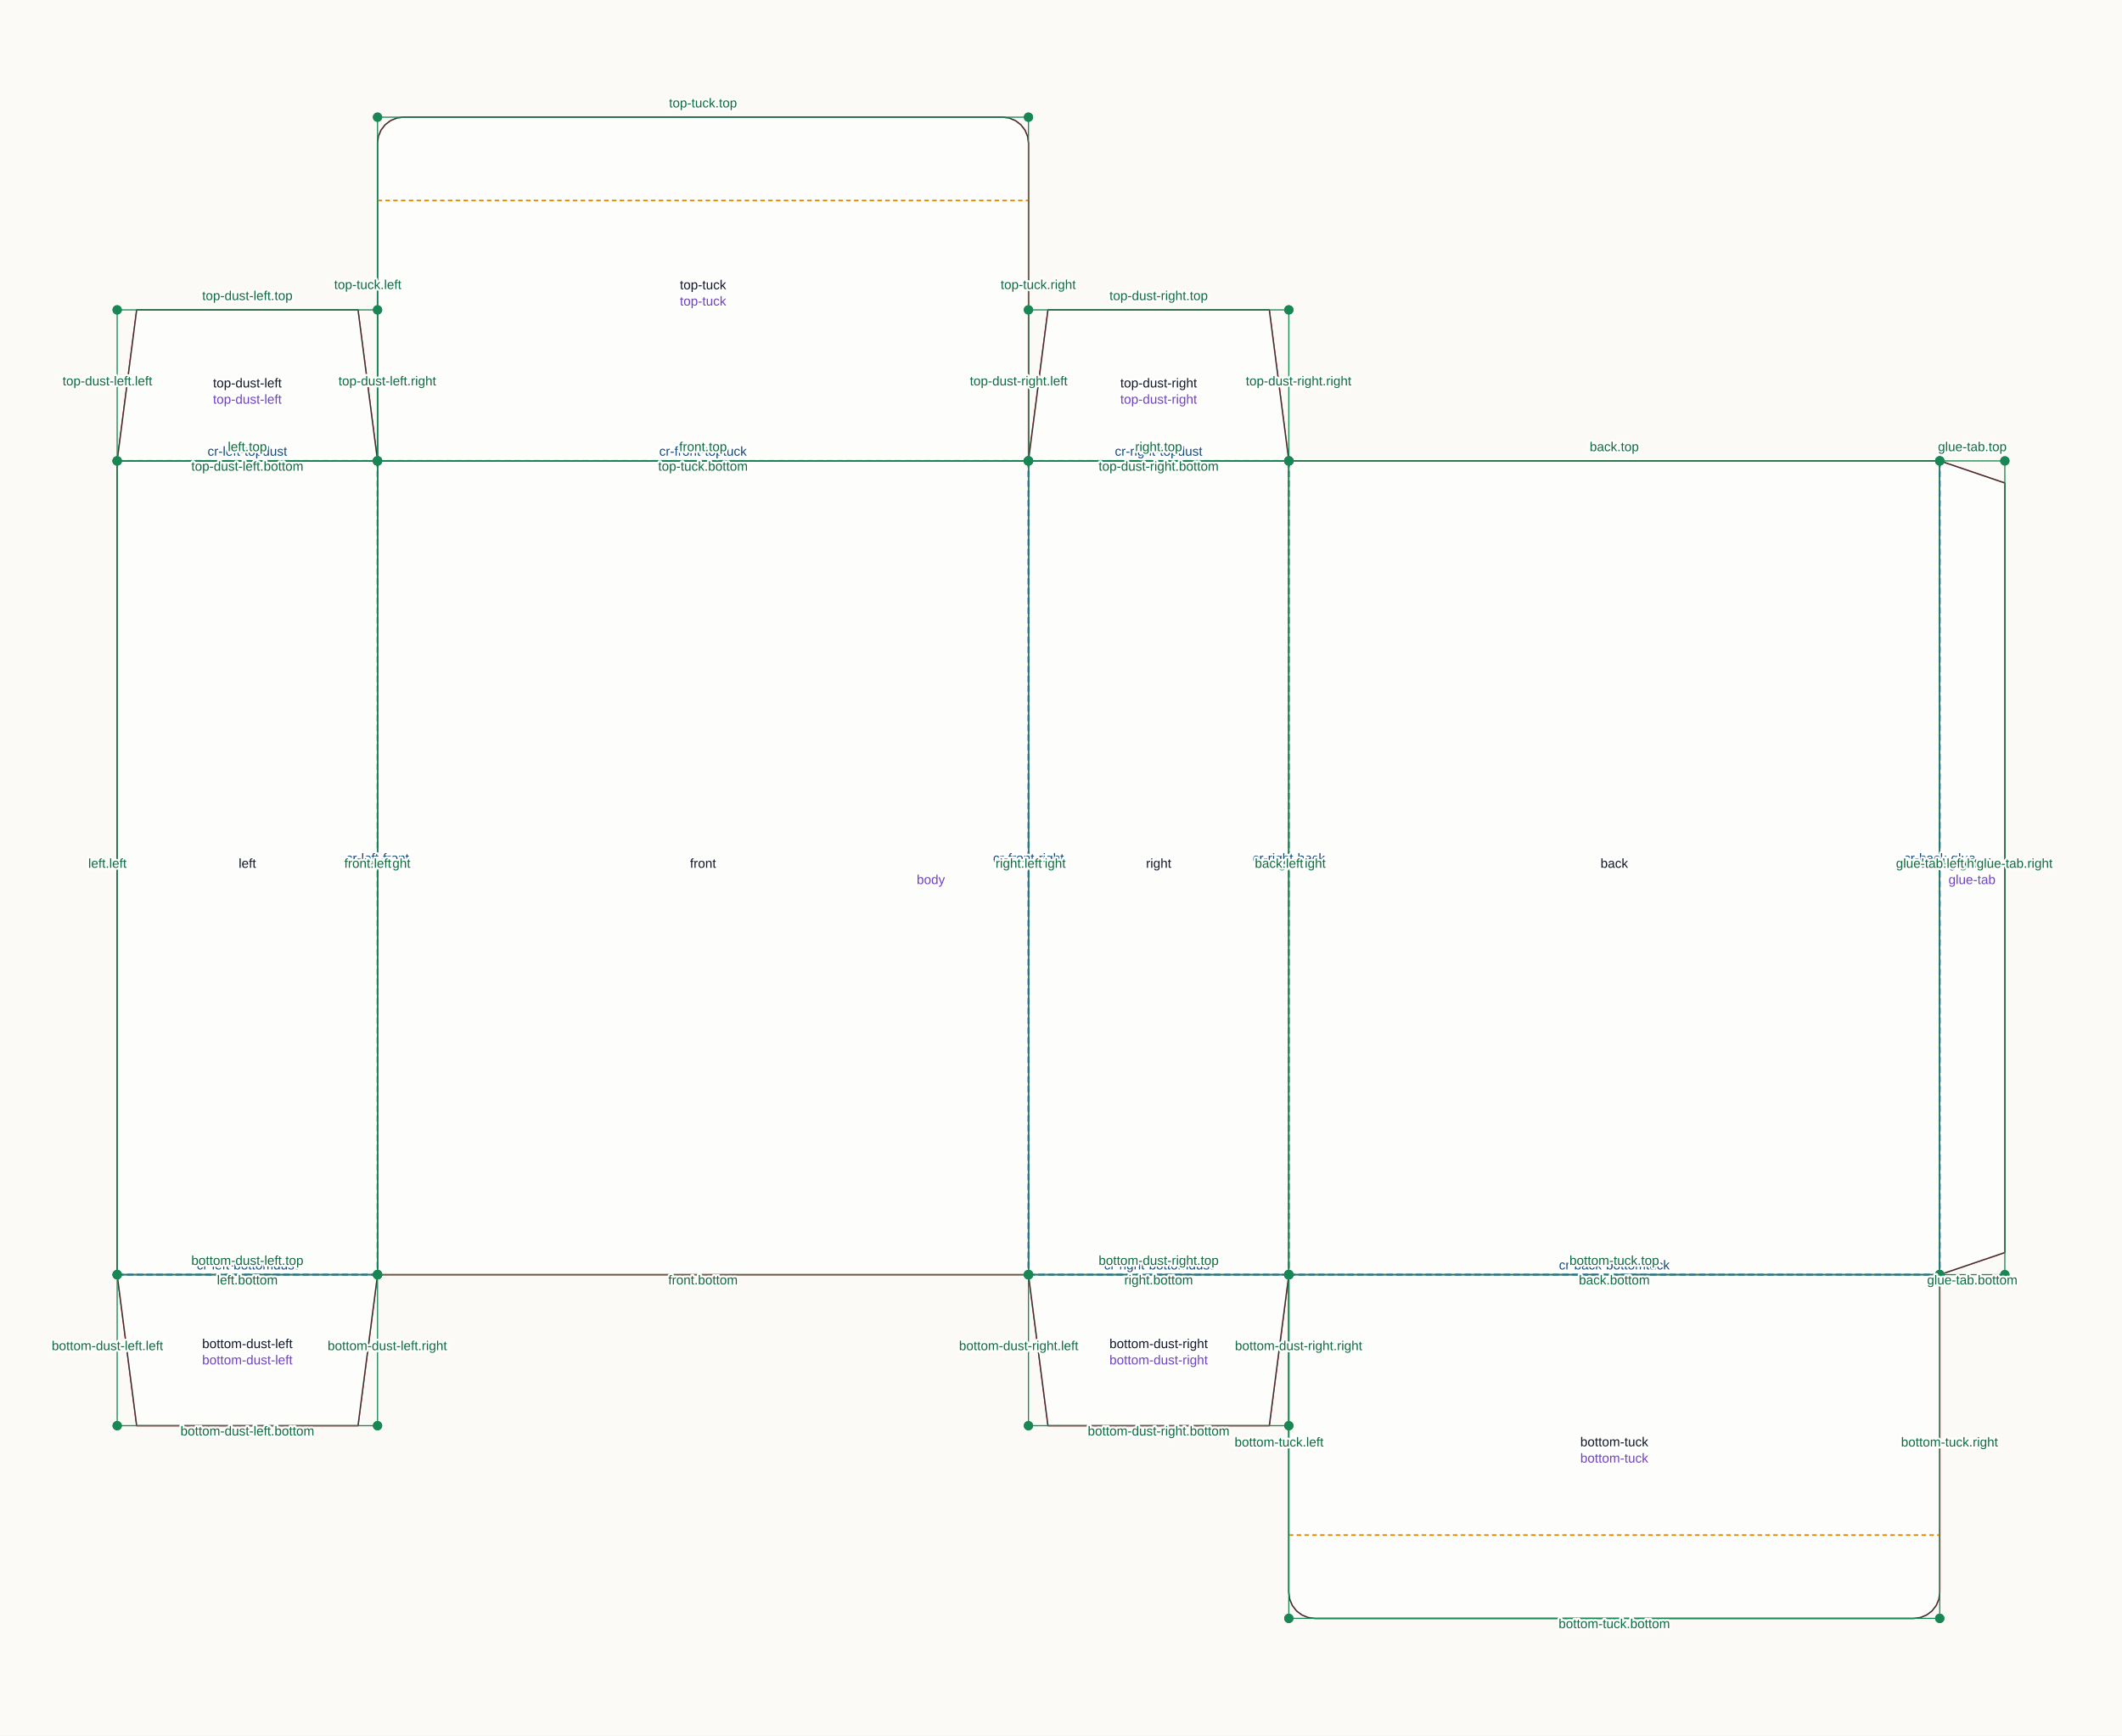
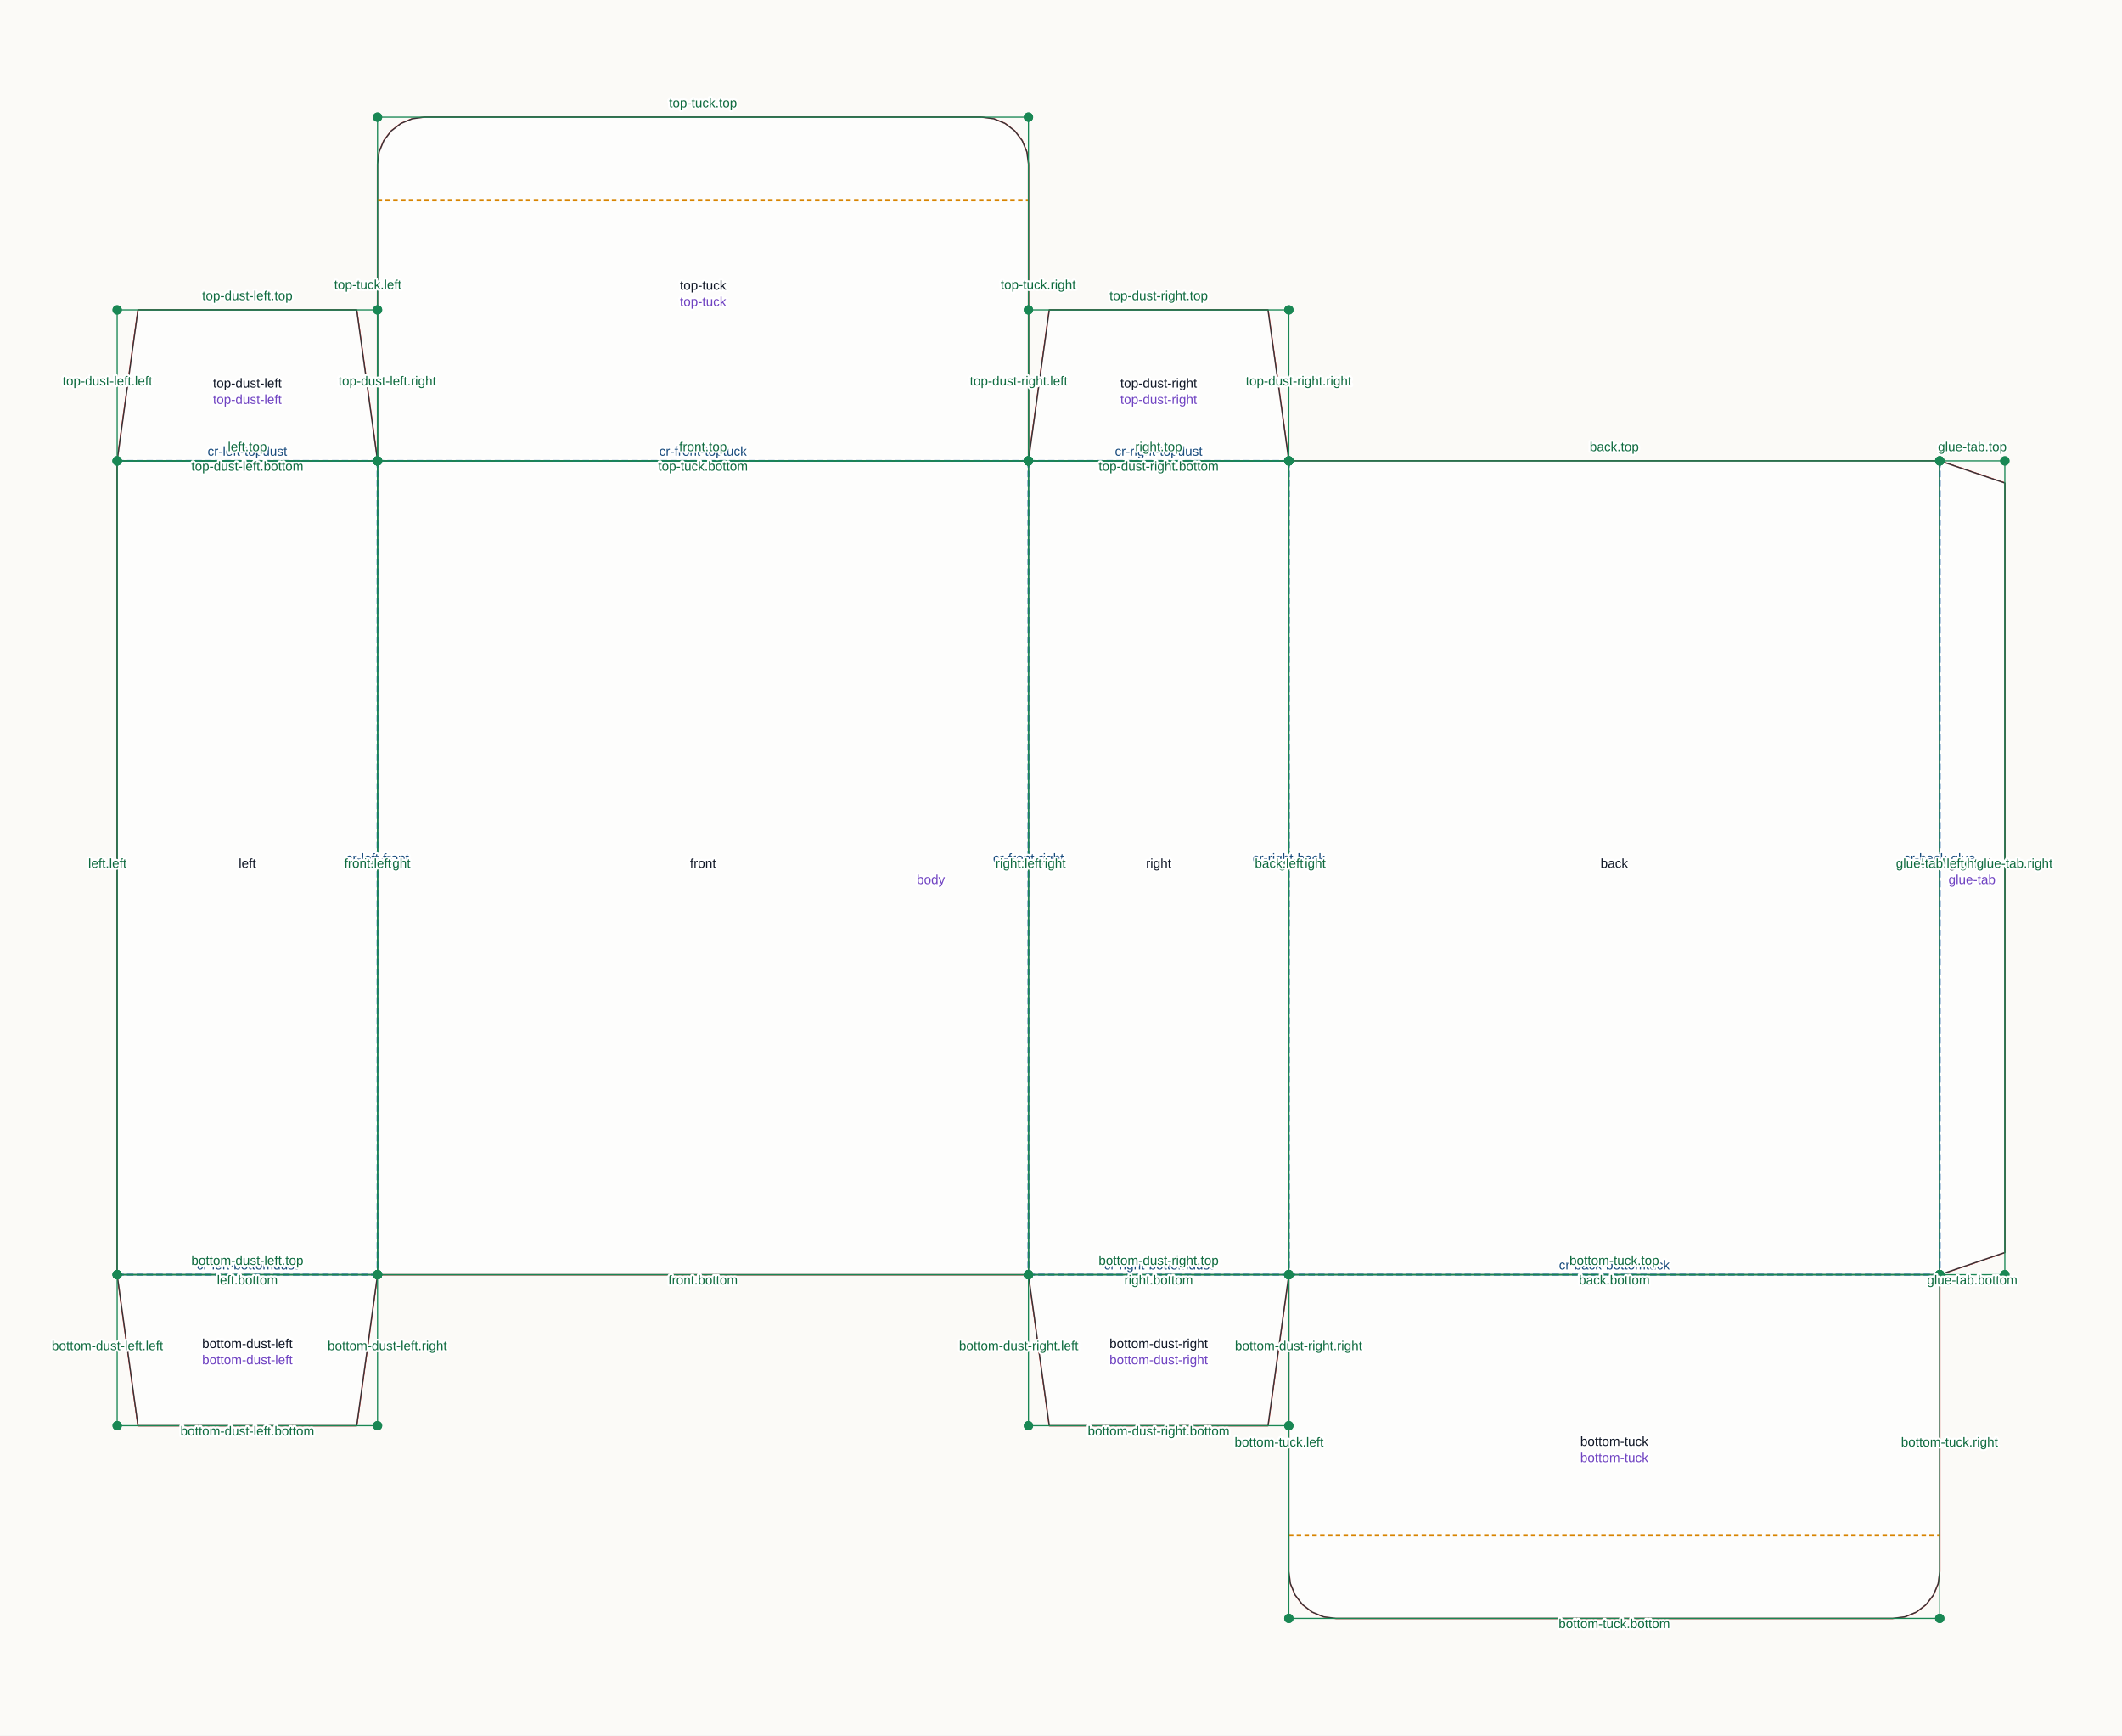
<svg xmlns="http://www.w3.org/2000/svg" width="652mm" height="533.2mm" viewBox="0 0 652 533.2">
  <rect x="0" y="0" width="652" height="533.2" fill="#fbfaf7" />
  <g transform="translate(36 36)">
    <g id="cut-paths" stroke="#d12f2f" stroke-width="0.45" fill="none">
      <polyline points="0,355.6 0,105.6" />
      <polyline points="280,355.6 80,355.6" />
      <polyline points="360,105.6 560,105.6" />
      <polyline points="560,105.6 580,112.4" />
      <polyline points="580,112.4 580,348.8" />
      <polyline points="580,348.8 560,355.6" />
-       <polyline points="80,105.6 80,8" />
-       <polyline points="80,8 80.273,5.929" />
-       <polyline points="80.273,5.929 81.072,4" />
-       <polyline points="81.072,4 82.343,2.343" />
-       <polyline points="82.343,2.343 84,1.072" />
-       <polyline points="84,1.072 85.929,0.273" />
-       <polyline points="85.929,0.273 88,0" />
-       <polyline points="88,0 272,0" />
-       <polyline points="272,0 274.071,0.273" />
-       <polyline points="274.071,0.273 276,1.072" />
-       <polyline points="276,1.072 277.657,2.343" />
-       <polyline points="277.657,2.343 278.928,4" />
-       <polyline points="278.928,4 279.727,5.929" />
-       <polyline points="279.727,5.929 280,8" />
-       <polyline points="280,8 280,105.6" />
-       <polyline points="0,105.6 6,59.2" />
-       <polyline points="6,59.2 74,59.2" />
-       <polyline points="74,59.2 80,105.6" />
-       <polyline points="280,105.6 286,59.2" />
-       <polyline points="286,59.2 354,59.2" />
-       <polyline points="354,59.2 360,105.6" />
-       <polyline points="360,355.6 360,453.2" />
-       <polyline points="360,453.2 360.273,455.271" />
-       <polyline points="360.273,455.271 361.072,457.2" />
-       <polyline points="361.072,457.2 362.343,458.857" />
-       <polyline points="362.343,458.857 364,460.128" />
-       <polyline points="364,460.128 365.929,460.927" />
-       <polyline points="365.929,460.927 368,461.2" />
-       <polyline points="368,461.2 552,461.2" />
-       <polyline points="552,461.2 554.071,460.927" />
-       <polyline points="554.071,460.927 556,460.128" />
-       <polyline points="556,460.128 557.657,458.857" />
-       <polyline points="557.657,458.857 558.928,457.2" />
-       <polyline points="558.928,457.2 559.727,455.271" />
-       <polyline points="559.727,455.271 560,453.2" />
-       <polyline points="560,453.2 560,355.6" />
-       <polyline points="0,355.6 6,402" />
-       <polyline points="6,402 74,402" />
-       <polyline points="74,402 80,355.6" />
-       <polyline points="280,355.6 286,402" />
-       <polyline points="286,402 354,402" />
-       <polyline points="354,402 360,355.6" />
+       <polyline points="80,105.6 80,14.4" />
+       <polyline points="80,14.4 80.491,10.673" />
+       <polyline points="80.491,10.673 81.929,7.2" />
+       <polyline points="81.929,7.2 84.218,4.218" />
+       <polyline points="84.218,4.218 87.2,1.929" />
+       <polyline points="87.2,1.929 90.673,0.491" />
+       <polyline points="90.673,0.491 94.4,0" />
+       <polyline points="94.4,0 265.6,0" />
+       <polyline points="265.6,0 269.327,0.491" />
+       <polyline points="269.327,0.491 272.8,1.929" />
+       <polyline points="272.8,1.929 275.782,4.218" />
+       <polyline points="275.782,4.218 278.071,7.2" />
+       <polyline points="278.071,7.2 279.509,10.673" />
+       <polyline points="279.509,10.673 280,14.4" />
+       <polyline points="280,14.4 280,105.6" />
+       <polyline points="0,105.6 6.4,59.2" />
+       <polyline points="6.4,59.2 73.6,59.2" />
+       <polyline points="73.6,59.2 80,105.6" />
+       <polyline points="280,105.6 286.4,59.2" />
+       <polyline points="286.4,59.2 353.6,59.2" />
+       <polyline points="353.6,59.2 360,105.6" />
+       <polyline points="360,355.6 360,446.8" />
+       <polyline points="360,446.8 360.491,450.527" />
+       <polyline points="360.491,450.527 361.929,454" />
+       <polyline points="361.929,454 364.218,456.982" />
+       <polyline points="364.218,456.982 367.2,459.271" />
+       <polyline points="367.2,459.271 370.673,460.709" />
+       <polyline points="370.673,460.709 374.4,461.2" />
+       <polyline points="374.4,461.2 545.6,461.2" />
+       <polyline points="545.6,461.2 549.327,460.709" />
+       <polyline points="549.327,460.709 552.8,459.271" />
+       <polyline points="552.8,459.271 555.782,456.982" />
+       <polyline points="555.782,456.982 558.071,454" />
+       <polyline points="558.071,454 559.509,450.527" />
+       <polyline points="559.509,450.527 560,446.8" />
+       <polyline points="560,446.8 560,355.6" />
+       <polyline points="0,355.6 6.4,402" />
+       <polyline points="6.4,402 73.6,402" />
+       <polyline points="73.6,402 80,355.6" />
+       <polyline points="280,355.6 286.4,402" />
+       <polyline points="286.4,402 353.6,402" />
+       <polyline points="353.6,402 360,355.6" />
    </g>
    <g id="face-outlines" fill="rgba(255,255,255,0.6)" stroke="#2f3437" stroke-width="0.35">
      <polygon points="0,105.6 80,105.6 80,355.6 0,355.6" />
      <polygon points="80,105.6 280,105.6 280,355.6 80,355.6" />
      <polygon points="280,105.6 360,105.6 360,355.6 280,355.6" />
      <polygon points="360,105.6 560,105.6 560,355.6 360,355.6" />
      <polygon points="560,105.6 580,112.4 580,348.8 560,355.6" />
-       <polygon points="80,105.6 80,8 80.273,5.929 81.072,4 82.343,2.343 84,1.072 85.929,0.273 88,0 272,0 274.071,0.273 276,1.072 277.657,2.343 278.928,4 279.727,5.929 280,8 280,105.6" />
-       <polygon points="0,105.6 6,59.2 74,59.2 80,105.6" />
-       <polygon points="280,105.6 286,59.2 354,59.2 360,105.6" />
-       <polygon points="360,355.6 360,453.2 360.273,455.271 361.072,457.2 362.343,458.857 364,460.128 365.929,460.927 368,461.2 552,461.2 554.071,460.927 556,460.128 557.657,458.857 558.928,457.2 559.727,455.271 560,453.2 560,355.6" />
-       <polygon points="0,355.6 6,402 74,402 80,355.6" />
-       <polygon points="280,355.6 286,402 354,402 360,355.6" />
+       <polygon points="80,105.6 80,14.4 80.491,10.673 81.929,7.2 84.218,4.218 87.2,1.929 90.673,0.491 94.4,0 265.6,0 269.327,0.491 272.8,1.929 275.782,4.218 278.071,7.2 279.509,10.673 280,14.4 280,105.6" />
+       <polygon points="0,105.6 6.4,59.2 73.6,59.2 80,105.6" />
+       <polygon points="280,105.6 286.4,59.2 353.6,59.2 360,105.6" />
+       <polygon points="360,355.6 360,446.8 360.491,450.527 361.929,454 364.218,456.982 367.2,459.271 370.673,460.709 374.4,461.2 545.6,461.2 549.327,460.709 552.8,459.271 555.782,456.982 558.071,454 559.509,450.527 560,446.8 560,355.6" />
+       <polygon points="0,355.6 6.4,402 73.6,402 80,355.6" />
+       <polygon points="280,355.6 286.4,402 353.6,402 360,355.6" />
    </g>
    <g id="structural-creases" stroke="#2364aa" stroke-width="0.55" stroke-dasharray="2 1">
      <line x1="80" y1="105.6" x2="80" y2="355.6" />
      <line x1="280" y1="105.6" x2="280" y2="355.6" />
      <line x1="360" y1="105.6" x2="360" y2="355.6" />
      <line x1="560" y1="105.6" x2="560" y2="355.6" />
      <line x1="80" y1="105.6" x2="280" y2="105.6" />
      <line x1="0" y1="105.6" x2="80" y2="105.6" />
      <line x1="280" y1="105.6" x2="360" y2="105.6" />
      <line x1="360" y1="355.6" x2="560" y2="355.6" />
      <line x1="0" y1="355.6" x2="80" y2="355.6" />
      <line x1="280" y1="355.6" x2="360" y2="355.6" />
    </g>
    <g id="internal-score-lines" stroke="#d88400" stroke-width="0.45" stroke-dasharray="1.4 1">
      <line x1="80" y1="25.6" x2="280" y2="25.6" />
      <line x1="360" y1="435.6" x2="560" y2="435.6" />
    </g>
    <g id="anchors" stroke="#198754" fill="#198754" stroke-width="0.35">
      <line x1="0" y1="105.6" x2="80" y2="105.6" />
      <circle cx="0" cy="105.6" r="1.25" />
      <circle cx="80" cy="105.6" r="1.25" />
      <line x1="80" y1="105.6" x2="80" y2="355.6" />
      <circle cx="80" cy="105.6" r="1.25" />
      <circle cx="80" cy="355.6" r="1.25" />
      <line x1="0" y1="355.6" x2="80" y2="355.6" />
      <circle cx="0" cy="355.6" r="1.25" />
      <circle cx="80" cy="355.6" r="1.25" />
      <line x1="0" y1="105.6" x2="0" y2="355.6" />
      <circle cx="0" cy="105.6" r="1.25" />
      <circle cx="0" cy="355.6" r="1.25" />
      <line x1="80" y1="105.6" x2="280" y2="105.6" />
      <circle cx="80" cy="105.6" r="1.25" />
      <circle cx="280" cy="105.6" r="1.25" />
      <line x1="280" y1="105.6" x2="280" y2="355.6" />
      <circle cx="280" cy="105.6" r="1.25" />
      <circle cx="280" cy="355.6" r="1.25" />
      <line x1="80" y1="355.6" x2="280" y2="355.6" />
      <circle cx="80" cy="355.6" r="1.25" />
      <circle cx="280" cy="355.6" r="1.25" />
      <line x1="80" y1="105.6" x2="80" y2="355.6" />
      <circle cx="80" cy="105.6" r="1.25" />
      <circle cx="80" cy="355.6" r="1.25" />
      <line x1="280" y1="105.6" x2="360" y2="105.6" />
      <circle cx="280" cy="105.6" r="1.25" />
      <circle cx="360" cy="105.6" r="1.25" />
      <line x1="360" y1="105.6" x2="360" y2="355.6" />
      <circle cx="360" cy="105.6" r="1.25" />
      <circle cx="360" cy="355.6" r="1.25" />
      <line x1="280" y1="355.6" x2="360" y2="355.6" />
      <circle cx="280" cy="355.6" r="1.25" />
      <circle cx="360" cy="355.6" r="1.25" />
      <line x1="280" y1="105.6" x2="280" y2="355.6" />
      <circle cx="280" cy="105.6" r="1.25" />
      <circle cx="280" cy="355.6" r="1.25" />
      <line x1="360" y1="105.6" x2="560" y2="105.6" />
      <circle cx="360" cy="105.6" r="1.25" />
      <circle cx="560" cy="105.6" r="1.25" />
      <line x1="560" y1="105.6" x2="560" y2="355.6" />
      <circle cx="560" cy="105.6" r="1.25" />
      <circle cx="560" cy="355.6" r="1.25" />
      <line x1="360" y1="355.6" x2="560" y2="355.6" />
      <circle cx="360" cy="355.6" r="1.25" />
      <circle cx="560" cy="355.6" r="1.25" />
      <line x1="360" y1="105.6" x2="360" y2="355.6" />
      <circle cx="360" cy="105.6" r="1.25" />
      <circle cx="360" cy="355.6" r="1.25" />
      <line x1="560" y1="105.6" x2="580" y2="105.6" />
      <circle cx="560" cy="105.6" r="1.25" />
      <circle cx="580" cy="105.6" r="1.25" />
      <line x1="580" y1="105.6" x2="580" y2="355.6" />
      <circle cx="580" cy="105.6" r="1.25" />
      <circle cx="580" cy="355.6" r="1.25" />
      <line x1="560" y1="355.6" x2="580" y2="355.6" />
      <circle cx="560" cy="355.6" r="1.25" />
      <circle cx="580" cy="355.6" r="1.25" />
      <line x1="560" y1="105.6" x2="560" y2="355.6" />
      <circle cx="560" cy="105.6" r="1.25" />
      <circle cx="560" cy="355.6" r="1.25" />
      <line x1="80" y1="0" x2="280" y2="0" />
      <circle cx="80" cy="0" r="1.25" />
      <circle cx="280" cy="0" r="1.25" />
      <line x1="280" y1="0" x2="280" y2="105.6" />
      <circle cx="280" cy="0" r="1.25" />
      <circle cx="280" cy="105.6" r="1.25" />
      <line x1="80" y1="105.6" x2="280" y2="105.6" />
      <circle cx="80" cy="105.6" r="1.25" />
      <circle cx="280" cy="105.6" r="1.25" />
      <line x1="80" y1="0" x2="80" y2="105.6" />
      <circle cx="80" cy="0" r="1.25" />
      <circle cx="80" cy="105.6" r="1.25" />
      <line x1="0" y1="59.2" x2="80" y2="59.2" />
      <circle cx="0" cy="59.2" r="1.25" />
      <circle cx="80" cy="59.2" r="1.25" />
      <line x1="80" y1="59.2" x2="80" y2="105.6" />
      <circle cx="80" cy="59.2" r="1.25" />
      <circle cx="80" cy="105.6" r="1.25" />
      <line x1="0" y1="105.6" x2="80" y2="105.6" />
      <circle cx="0" cy="105.6" r="1.25" />
      <circle cx="80" cy="105.6" r="1.25" />
      <line x1="0" y1="59.2" x2="0" y2="105.6" />
      <circle cx="0" cy="59.2" r="1.25" />
      <circle cx="0" cy="105.6" r="1.25" />
      <line x1="280" y1="59.2" x2="360" y2="59.2" />
      <circle cx="280" cy="59.2" r="1.25" />
      <circle cx="360" cy="59.2" r="1.25" />
      <line x1="360" y1="59.2" x2="360" y2="105.6" />
      <circle cx="360" cy="59.2" r="1.25" />
      <circle cx="360" cy="105.6" r="1.25" />
      <line x1="280" y1="105.6" x2="360" y2="105.6" />
      <circle cx="280" cy="105.6" r="1.25" />
      <circle cx="360" cy="105.6" r="1.25" />
      <line x1="280" y1="59.2" x2="280" y2="105.6" />
      <circle cx="280" cy="59.2" r="1.25" />
      <circle cx="280" cy="105.6" r="1.25" />
      <line x1="360" y1="355.6" x2="560" y2="355.6" />
      <circle cx="360" cy="355.6" r="1.25" />
      <circle cx="560" cy="355.6" r="1.25" />
      <line x1="560" y1="355.6" x2="560" y2="461.2" />
      <circle cx="560" cy="355.6" r="1.25" />
      <circle cx="560" cy="461.2" r="1.25" />
      <line x1="360" y1="461.2" x2="560" y2="461.2" />
      <circle cx="360" cy="461.2" r="1.25" />
      <circle cx="560" cy="461.2" r="1.25" />
      <line x1="360" y1="355.6" x2="360" y2="461.2" />
      <circle cx="360" cy="355.6" r="1.25" />
      <circle cx="360" cy="461.2" r="1.25" />
      <line x1="0" y1="355.6" x2="80" y2="355.6" />
      <circle cx="0" cy="355.6" r="1.25" />
      <circle cx="80" cy="355.6" r="1.25" />
      <line x1="80" y1="355.6" x2="80" y2="402" />
      <circle cx="80" cy="355.6" r="1.25" />
      <circle cx="80" cy="402" r="1.25" />
      <line x1="0" y1="402" x2="80" y2="402" />
      <circle cx="0" cy="402" r="1.25" />
      <circle cx="80" cy="402" r="1.25" />
      <line x1="0" y1="355.6" x2="0" y2="402" />
      <circle cx="0" cy="355.6" r="1.25" />
      <circle cx="0" cy="402" r="1.25" />
      <line x1="280" y1="355.6" x2="360" y2="355.6" />
      <circle cx="280" cy="355.6" r="1.25" />
      <circle cx="360" cy="355.6" r="1.25" />
      <line x1="360" y1="355.6" x2="360" y2="402" />
      <circle cx="360" cy="355.6" r="1.25" />
      <circle cx="360" cy="402" r="1.25" />
      <line x1="280" y1="402" x2="360" y2="402" />
      <circle cx="280" cy="402" r="1.25" />
      <circle cx="360" cy="402" r="1.25" />
      <line x1="280" y1="355.6" x2="280" y2="402" />
      <circle cx="280" cy="355.6" r="1.25" />
      <circle cx="280" cy="402" r="1.25" />
    </g>
    <g id="face-labels" fill="#111827" style="font-family:Arial, sans-serif;font-size:4px;paint-order:stroke;stroke:#fff;stroke-width:1.2px;stroke-linejoin:round;">
      <text x="40" y="230.6" text-anchor="middle">left</text>
      <text x="180" y="230.6" text-anchor="middle">front</text>
      <text x="320" y="230.6" text-anchor="middle">right</text>
      <text x="460" y="230.6" text-anchor="middle">back</text>
      <text x="569.907" y="230.6" text-anchor="middle">glue-tab</text>
-       <text x="180" y="52.869" text-anchor="middle">top-tuck</text>
-       <text x="40" y="83.027" text-anchor="middle">top-dust-left</text>
-       <text x="320" y="83.027" text-anchor="middle">top-dust-right</text>
-       <text x="460" y="408.331" text-anchor="middle">bottom-tuck</text>
-       <text x="40" y="378.173" text-anchor="middle">bottom-dust-left</text>
-       <text x="320" y="378.173" text-anchor="middle">bottom-dust-right</text>
+       <text x="180" y="53.018" text-anchor="middle">top-tuck</text>
+       <text x="40" y="83.072" text-anchor="middle">top-dust-left</text>
+       <text x="320" y="83.072" text-anchor="middle">top-dust-right</text>
+       <text x="460" y="408.182" text-anchor="middle">bottom-tuck</text>
+       <text x="40" y="378.128" text-anchor="middle">bottom-dust-left</text>
+       <text x="320" y="378.128" text-anchor="middle">bottom-dust-right</text>
    </g>
    <g id="crease-labels" fill="#174a7c" style="font-family:Arial, sans-serif;font-size:4px;paint-order:stroke;stroke:#fff;stroke-width:1.2px;stroke-linejoin:round;">
      <text x="80" y="229" text-anchor="middle">cr-left-front</text>
      <text x="280" y="229" text-anchor="middle">cr-front-right</text>
      <text x="360" y="229" text-anchor="middle">cr-right-back</text>
      <text x="560" y="229" text-anchor="middle">cr-back-glue</text>
      <text x="180" y="104" text-anchor="middle">cr-front-toptuck</text>
      <text x="40" y="104" text-anchor="middle">cr-left-topdust</text>
      <text x="320" y="104" text-anchor="middle">cr-right-topdust</text>
      <text x="460" y="354" text-anchor="middle">cr-back-bottomtuck</text>
      <text x="40" y="354" text-anchor="middle">cr-left-bottomdust</text>
      <text x="320" y="354" text-anchor="middle">cr-right-bottomdust</text>
    </g>
    <g id="anchor-labels" fill="#0f6b3f" style="font-family:Arial, sans-serif;font-size:4px;paint-order:stroke;stroke:#fff;stroke-width:1.2px;stroke-linejoin:round;">
      <text x="40" y="102.6" text-anchor="middle">left.top</text>
      <text x="83" y="230.6" text-anchor="middle">left.right</text>
      <text x="40" y="358.6" text-anchor="middle">left.bottom</text>
      <text x="-3" y="230.6" text-anchor="middle">left.left</text>
      <text x="180" y="102.6" text-anchor="middle">front.top</text>
      <text x="283" y="230.6" text-anchor="middle">front.right</text>
      <text x="180" y="358.6" text-anchor="middle">front.bottom</text>
      <text x="77" y="230.6" text-anchor="middle">front.left</text>
      <text x="320" y="102.6" text-anchor="middle">right.top</text>
      <text x="363" y="230.6" text-anchor="middle">right.right</text>
      <text x="320" y="358.6" text-anchor="middle">right.bottom</text>
      <text x="277" y="230.6" text-anchor="middle">right.left</text>
      <text x="460" y="102.6" text-anchor="middle">back.top</text>
      <text x="563" y="230.6" text-anchor="middle">back.right</text>
      <text x="460" y="358.6" text-anchor="middle">back.bottom</text>
      <text x="357" y="230.6" text-anchor="middle">back.left</text>
      <text x="570" y="102.6" text-anchor="middle">glue-tab.top</text>
      <text x="583" y="230.6" text-anchor="middle">glue-tab.right</text>
      <text x="570" y="358.6" text-anchor="middle">glue-tab.bottom</text>
      <text x="557" y="230.6" text-anchor="middle">glue-tab.left</text>
      <text x="180" y="-3" text-anchor="middle">top-tuck.top</text>
      <text x="283" y="52.8" text-anchor="middle">top-tuck.right</text>
      <text x="180" y="108.6" text-anchor="middle">top-tuck.bottom</text>
      <text x="77" y="52.8" text-anchor="middle">top-tuck.left</text>
      <text x="40" y="56.2" text-anchor="middle">top-dust-left.top</text>
      <text x="83" y="82.4" text-anchor="middle">top-dust-left.right</text>
      <text x="40" y="108.6" text-anchor="middle">top-dust-left.bottom</text>
      <text x="-3" y="82.4" text-anchor="middle">top-dust-left.left</text>
      <text x="320" y="56.2" text-anchor="middle">top-dust-right.top</text>
      <text x="363" y="82.4" text-anchor="middle">top-dust-right.right</text>
      <text x="320" y="108.6" text-anchor="middle">top-dust-right.bottom</text>
      <text x="277" y="82.4" text-anchor="middle">top-dust-right.left</text>
      <text x="460" y="352.6" text-anchor="middle">bottom-tuck.top</text>
      <text x="563" y="408.4" text-anchor="middle">bottom-tuck.right</text>
      <text x="460" y="464.2" text-anchor="middle">bottom-tuck.bottom</text>
      <text x="357" y="408.4" text-anchor="middle">bottom-tuck.left</text>
      <text x="40" y="352.6" text-anchor="middle">bottom-dust-left.top</text>
      <text x="83" y="378.8" text-anchor="middle">bottom-dust-left.right</text>
      <text x="40" y="405" text-anchor="middle">bottom-dust-left.bottom</text>
      <text x="-3" y="378.8" text-anchor="middle">bottom-dust-left.left</text>
      <text x="320" y="352.6" text-anchor="middle">bottom-dust-right.top</text>
      <text x="363" y="378.8" text-anchor="middle">bottom-dust-right.right</text>
      <text x="320" y="405" text-anchor="middle">bottom-dust-right.bottom</text>
      <text x="277" y="378.8" text-anchor="middle">bottom-dust-right.left</text>
    </g>
    <g id="part-labels" fill="#6f42c1" style="font-family:Arial, sans-serif;font-size:4px;paint-order:stroke;stroke:#fff;stroke-width:1.2px;stroke-linejoin:round;">
      <text x="250" y="235.6" text-anchor="middle">body</text>
      <text x="569.907" y="235.6" text-anchor="middle">glue-tab</text>
-       <text x="180" y="57.869" text-anchor="middle">top-tuck</text>
-       <text x="40" y="88.027" text-anchor="middle">top-dust-left</text>
-       <text x="320" y="88.027" text-anchor="middle">top-dust-right</text>
-       <text x="460" y="413.331" text-anchor="middle">bottom-tuck</text>
-       <text x="40" y="383.173" text-anchor="middle">bottom-dust-left</text>
-       <text x="320" y="383.173" text-anchor="middle">bottom-dust-right</text>
+       <text x="180" y="58.018" text-anchor="middle">top-tuck</text>
+       <text x="40" y="88.072" text-anchor="middle">top-dust-left</text>
+       <text x="320" y="88.072" text-anchor="middle">top-dust-right</text>
+       <text x="460" y="413.182" text-anchor="middle">bottom-tuck</text>
+       <text x="40" y="383.128" text-anchor="middle">bottom-dust-left</text>
+       <text x="320" y="383.128" text-anchor="middle">bottom-dust-right</text>
    </g>
  </g>
</svg>
